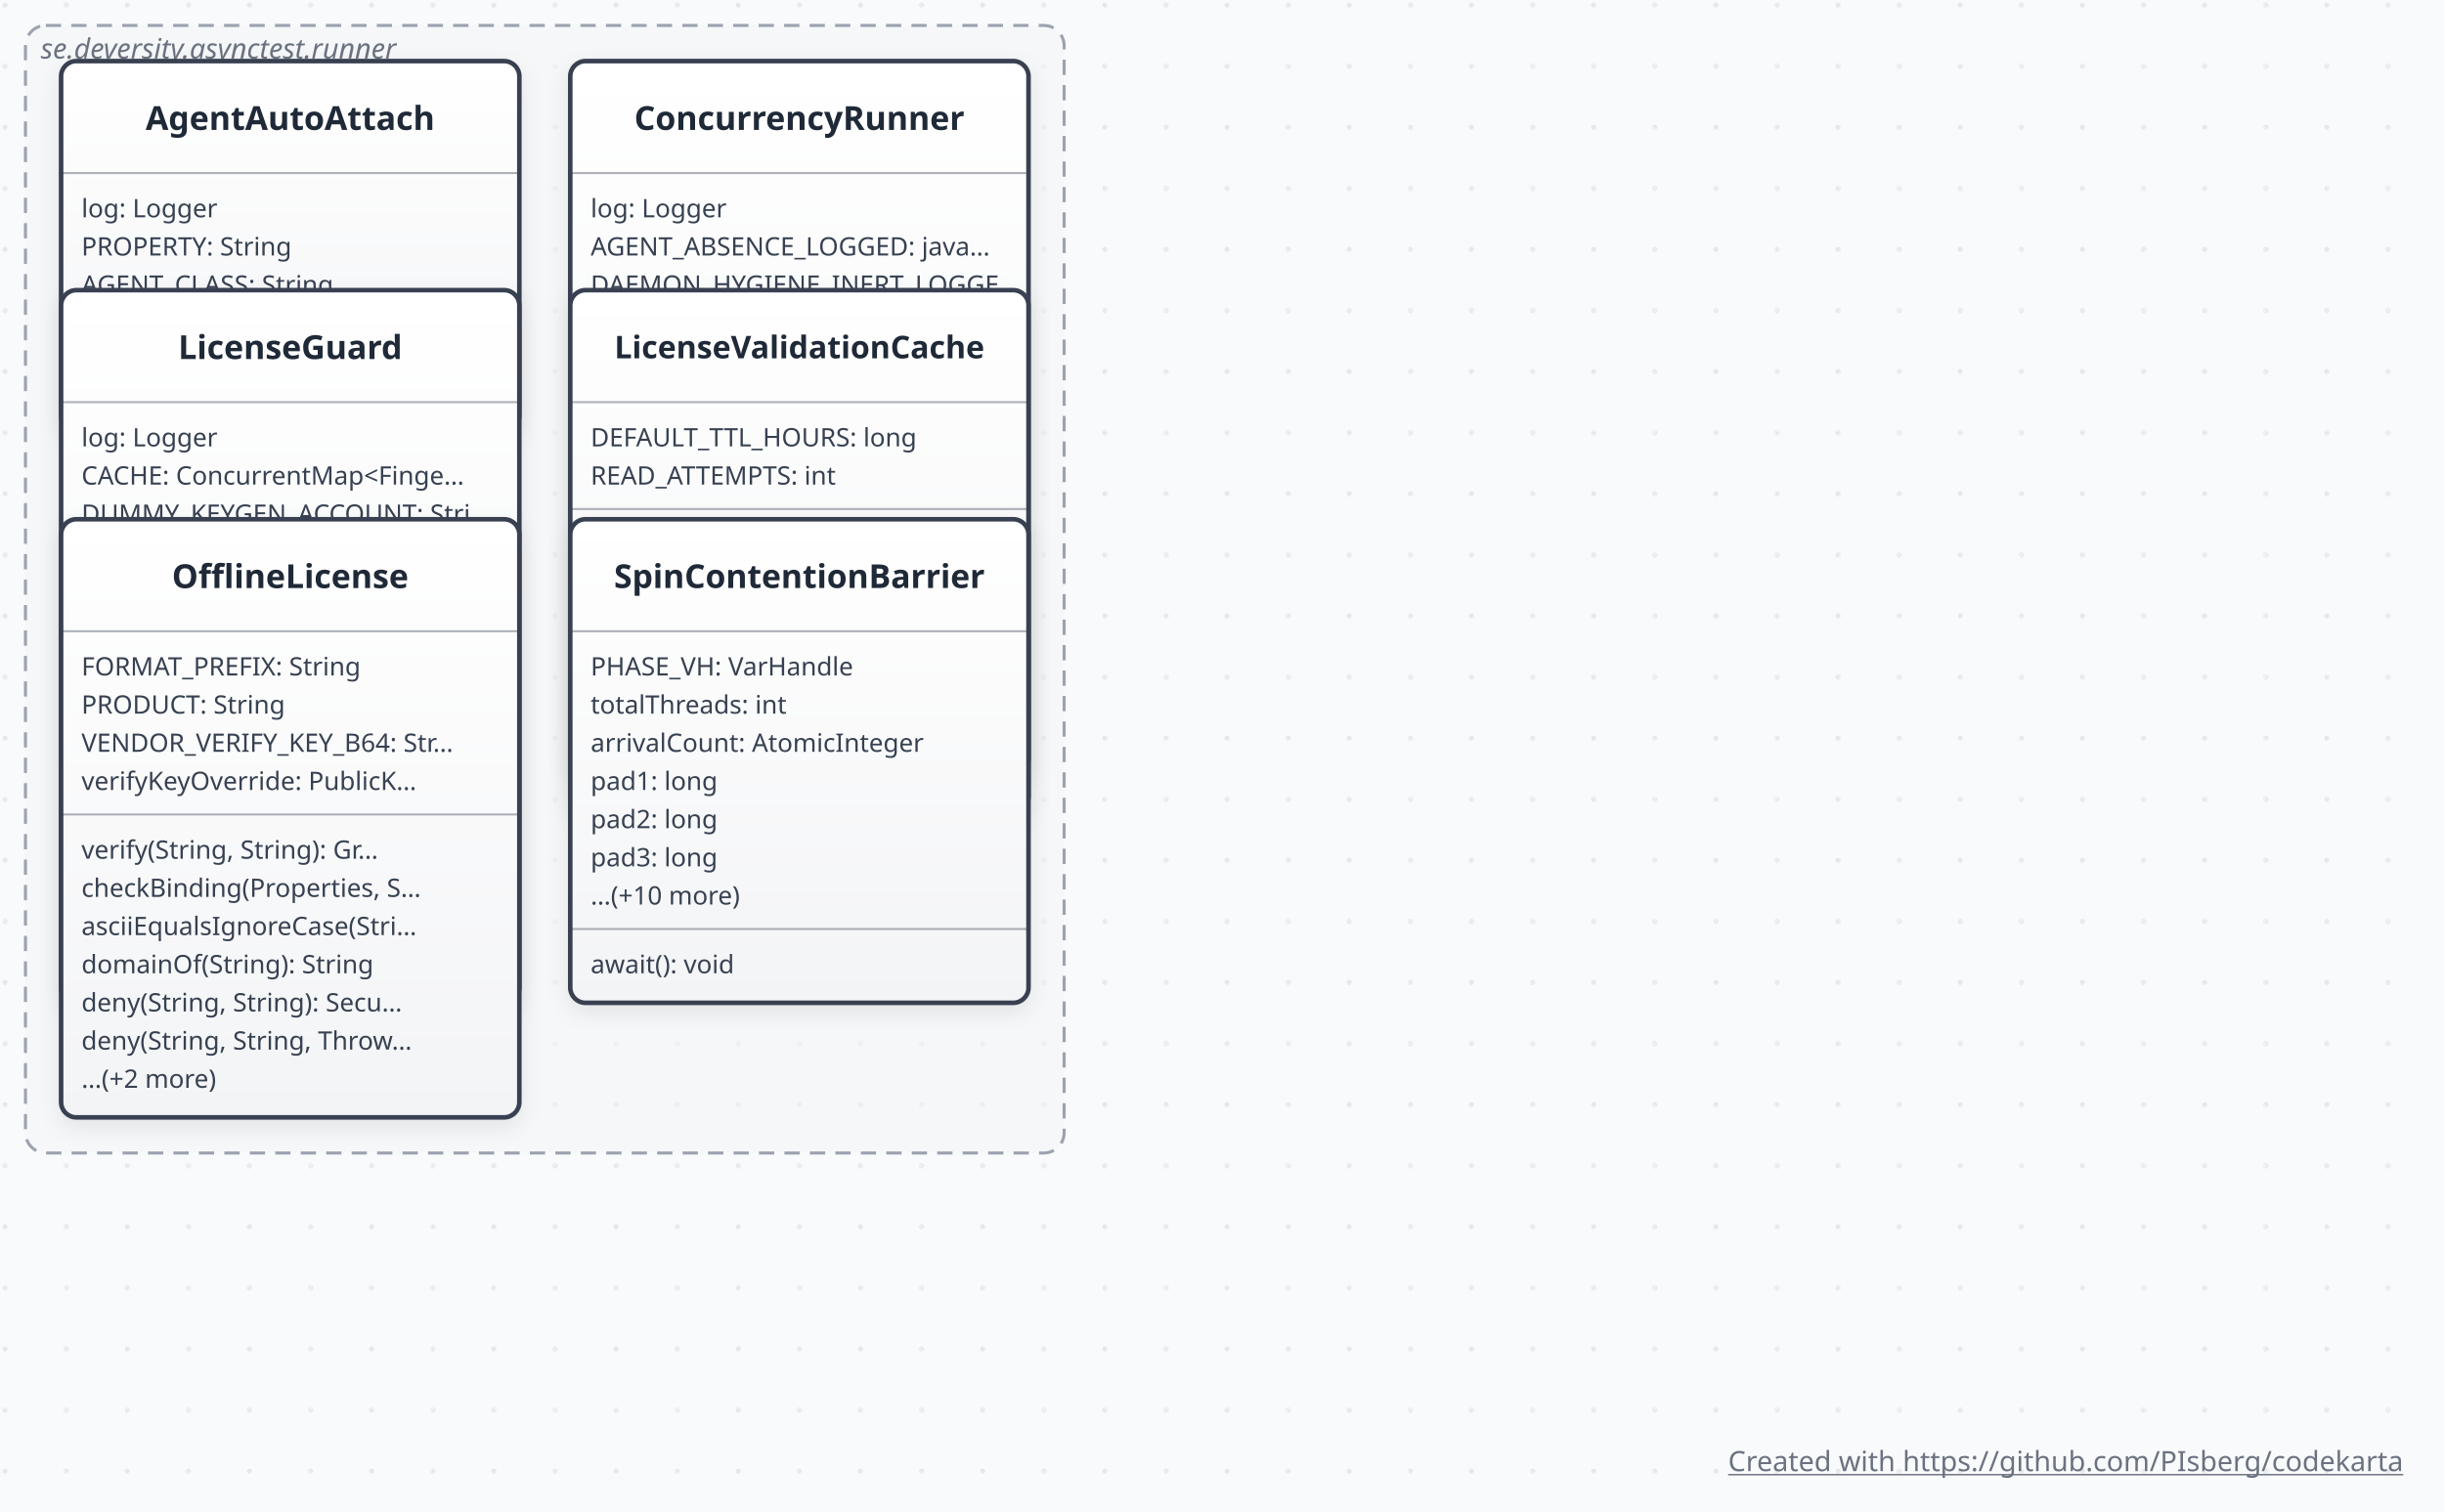
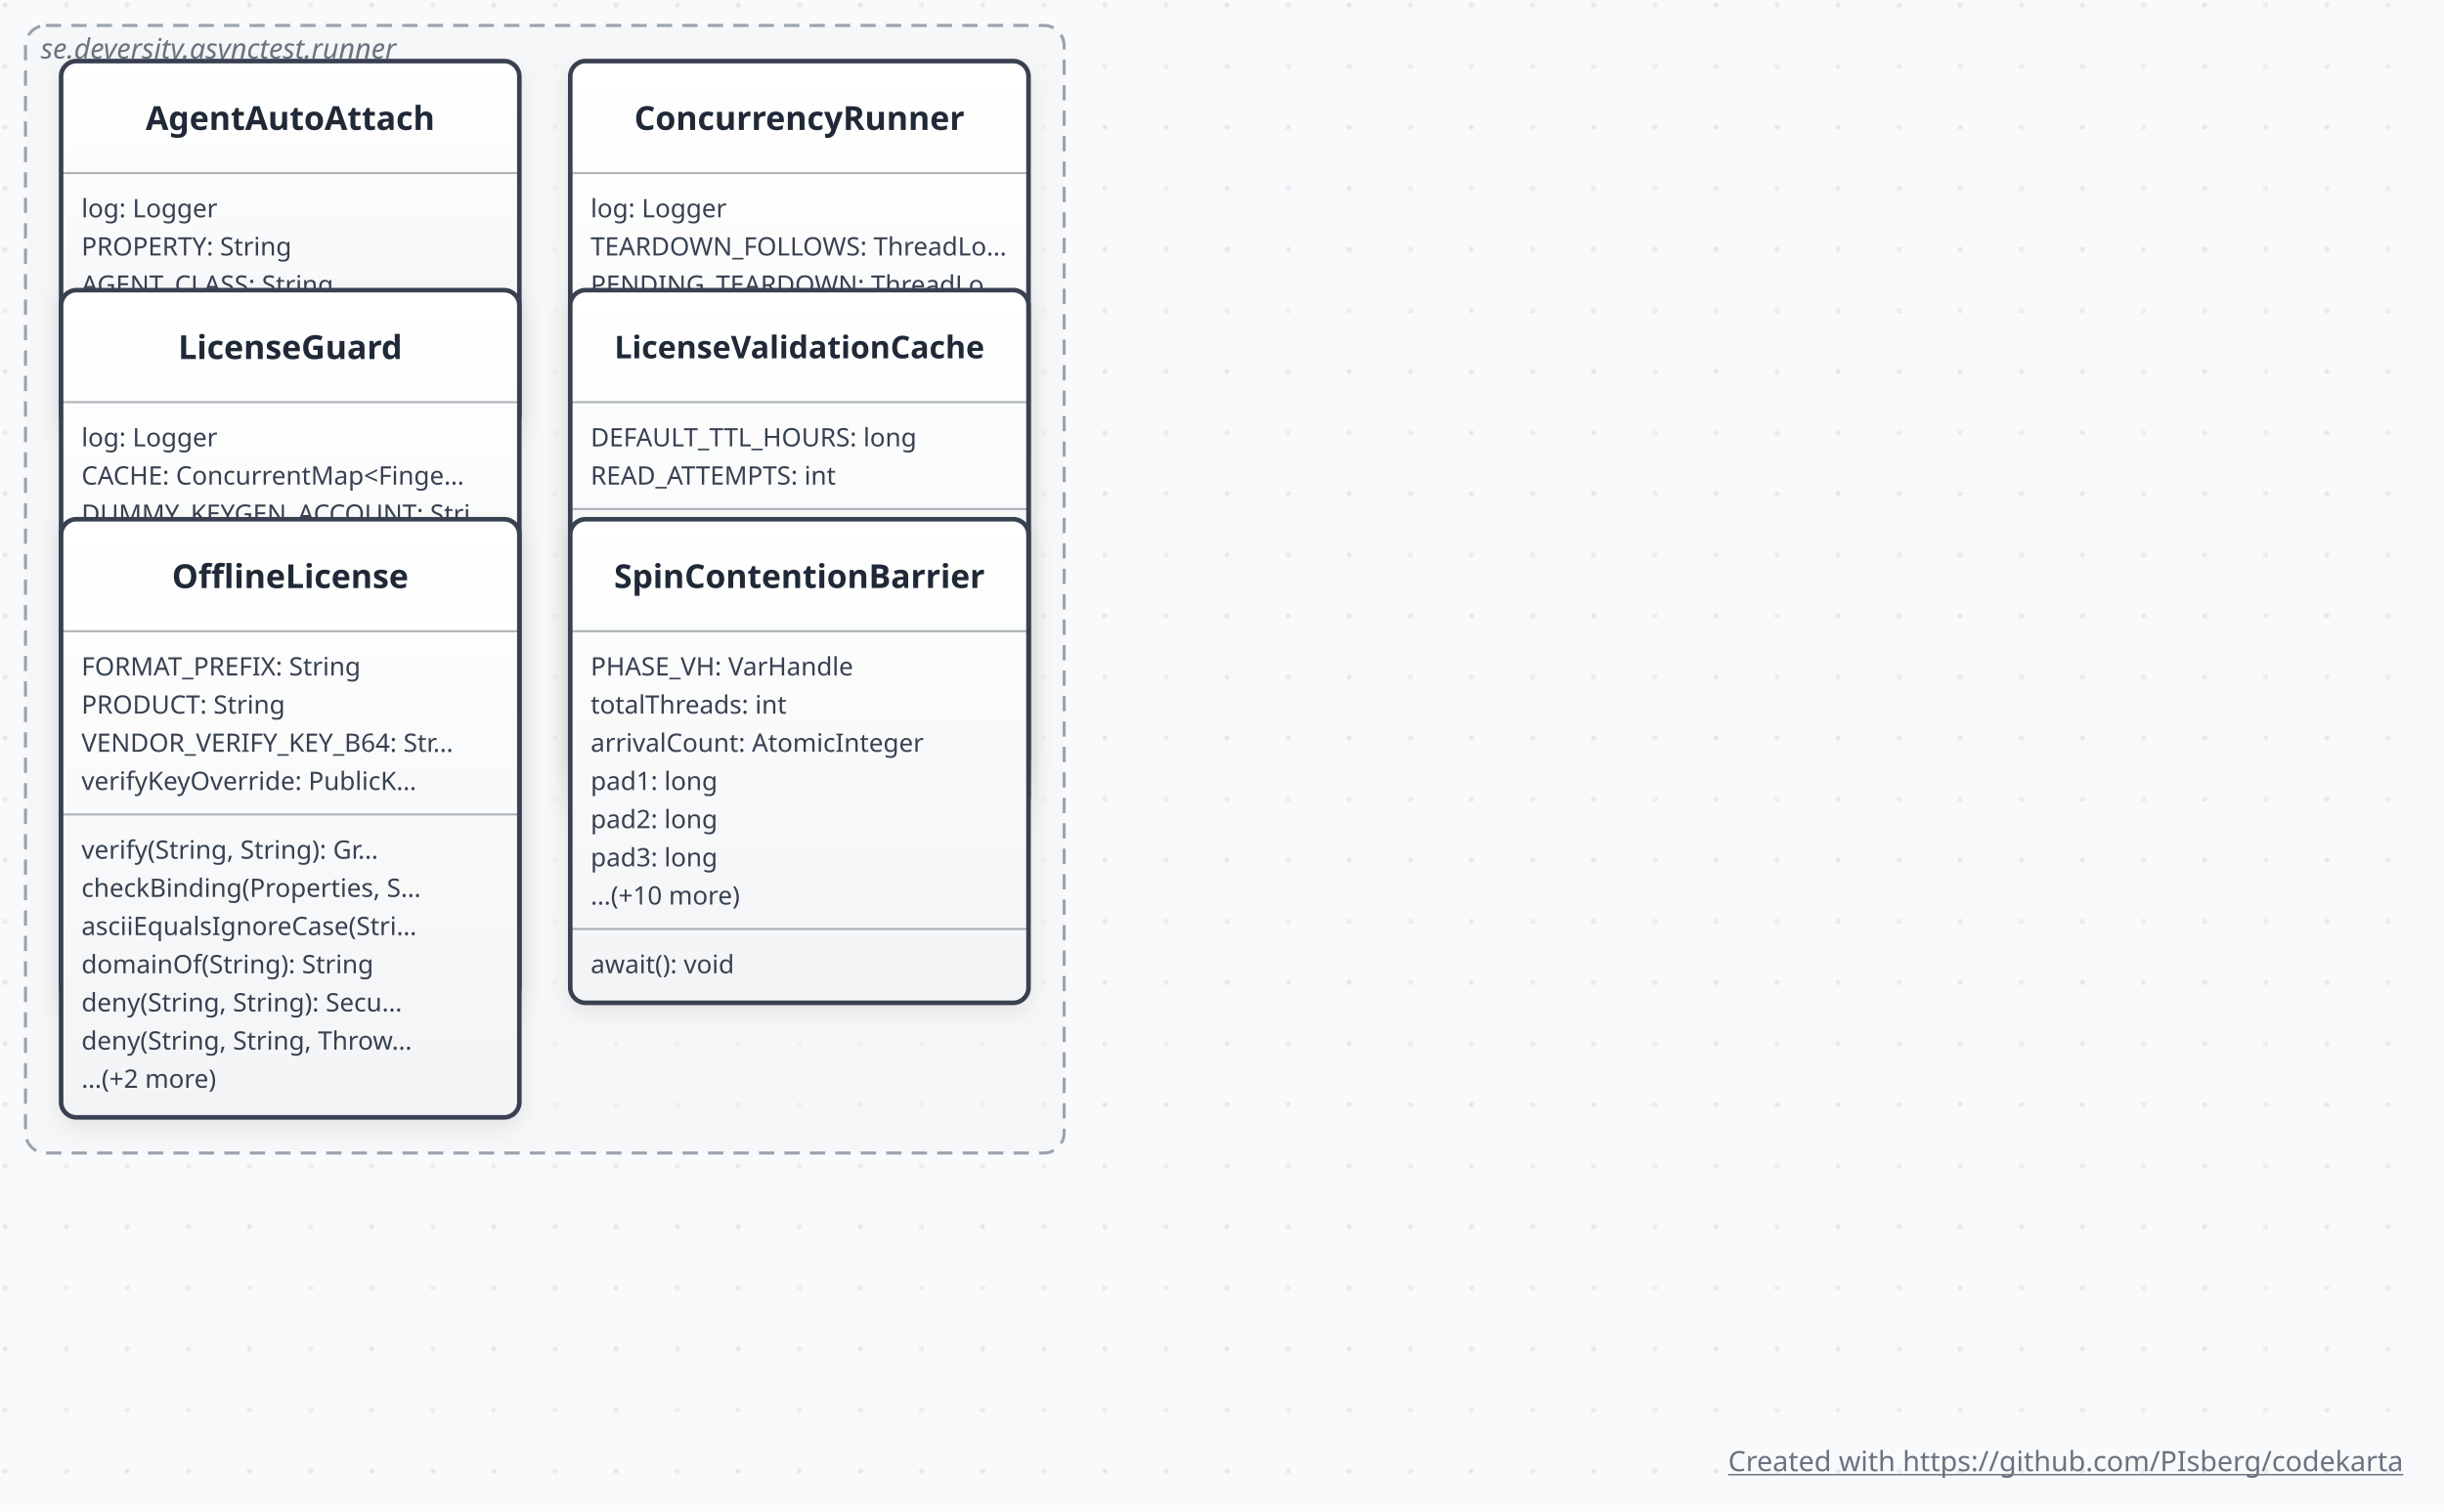
<svg xmlns="http://www.w3.org/2000/svg" width="960" height="594" viewBox="0 0 960 594">
  <defs>
    <style>
svg { font-family: 'Outfit', 'Inter', -apple-system, BlinkMacSystemFont, 'Segoe UI', sans-serif; }
text { font-family: 'Outfit', 'Inter', -apple-system, BlinkMacSystemFont, 'Segoe UI', sans-serif !important; }
.node-rect { transition: filter 0.2s ease, stroke-width 0.2s ease, stroke 0.2s ease; }
.node-rect:hover { stroke-width: 2.2 !important; filter: drop-shadow(0 8px 16px rgba(15, 23, 42, 0.12)) !important; }
.edge-line { stroke-linecap: round; stroke-linejoin: round; transition: stroke-width 0.2s ease; }
.edge-line:hover { stroke-width: 2.5 !important; }
.edge-label { paint-order: stroke; stroke: #f9fafb; stroke-width: 3; font-weight: 500; }
.diagram-attribution { fill: #9ca3af; text-decoration: none; transition: fill 0.2s ease; }
.diagram-attribution:hover { fill: #4b5563; text-decoration: underline; }
.group-rect { transition: stroke-width 0.2s ease; }
.node-label { pointer-events: none; }
</style>
    <filter id="nodeShadow" x="-20%" y="-20%" width="140%" height="140%">
      <feDropShadow dx="0" dy="3" stdDeviation="4" flood-color="#0f172a" flood-opacity="0.08" />
    </filter>
    <linearGradient id="grad-CLASS" x1="0%" y1="0%" x2="0%" y2="100%">
      <stop offset="0%" stop-color="#ffffff" />
      <stop offset="100%" stop-color="#f3f4f6" />
    </linearGradient>
    <linearGradient id="grad-INTERFACE" x1="0%" y1="0%" x2="0%" y2="100%">
      <stop offset="0%" stop-color="#eff6ff" />
      <stop offset="100%" stop-color="#dbeafe" />
    </linearGradient>
    <linearGradient id="grad-MODULE" x1="0%" y1="0%" x2="0%" y2="100%">
      <stop offset="0%" stop-color="#faf5ff" />
      <stop offset="100%" stop-color="#ede9fe" />
    </linearGradient>
    <linearGradient id="grad-METHOD" x1="0%" y1="0%" x2="0%" y2="100%">
      <stop offset="0%" stop-color="#fffbeb" />
      <stop offset="100%" stop-color="#fef3c7" />
    </linearGradient>
    <linearGradient id="grad-PACKAGE" x1="0%" y1="0%" x2="0%" y2="100%">
      <stop offset="0%" stop-color="#ecfdf5" />
      <stop offset="100%" stop-color="#d1fae5" />
    </linearGradient>
    <linearGradient id="grad-EXCEPTION" x1="0%" y1="0%" x2="0%" y2="100%">
      <stop offset="0%" stop-color="#fef2f2" />
      <stop offset="100%" stop-color="#fee2e2" />
    </linearGradient>
    <linearGradient id="grad-STATE" x1="0%" y1="0%" x2="0%" y2="100%">
      <stop offset="0%" stop-color="#f0f9ff" />
      <stop offset="100%" stop-color="#e0f2fe" />
    </linearGradient>
    <pattern id="dotGrid" width="24" height="24" patternUnits="userSpaceOnUse">
      <circle cx="2" cy="2" r="1" fill="#e5e7eb" />
    </pattern>
  </defs>
  <rect width="960" height="594" fill="#f9fafb" />
  <rect width="960" height="594" fill="url(#dotGrid)" />
  <rect class="group-rect" x="10.0" y="10.0" width="408.0" height="443.0" rx="8" fill="#f3f4f6" fill-opacity="0.5" stroke="#9ca3af" stroke-dasharray="6,4" stroke-width="1.2" />
  <text x="16.0" y="23.0" font-family="sans-serif" font-size="11" fill="#6b7280" font-style="italic">se.deversity.asynctest.runner</text>
  <g id="AgentAutoAttach">
    <rect class="node-rect" x="24.0" y="24.0" width="180.0" height="145.0" rx="6.0" fill="url(#grad-CLASS)" stroke="#374151" stroke-width="1.8" filter="url(#nodeShadow)" />
    <text class="node-label" x="114.0" y="46.0" text-anchor="middle" dominant-baseline="central" font-family="sans-serif" font-size="13.0" font-weight="bold" fill="#1f2937">AgentAutoAttach</text>
    <line x1="24.0" y1="68.0" x2="204.0" y2="68.0" stroke="#374151" stroke-width="0.8" opacity="0.4" />
    <text x="32.0" y="81.5" font-family="sans-serif" font-size="10" fill="#374151" dominant-baseline="central">log: Logger</text>
    <text x="32.0" y="96.5" font-family="sans-serif" font-size="10" fill="#374151" dominant-baseline="central">PROPERTY: String</text>
    <text x="32.0" y="111.5" font-family="sans-serif" font-size="10" fill="#374151" dominant-baseline="central">AGENT_CLASS: String</text>
    <text x="32.0" y="126.5" font-family="sans-serif" font-size="10" fill="#374151" dominant-baseline="central">ATTEMPTED: AtomicBoolean</text>
    <line x1="24.0" y1="140.0" x2="204.0" y2="140.0" stroke="#374151" stroke-width="0.8" opacity="0.4" />
    <text x="32.0" y="153.5" font-family="sans-serif" font-size="10" fill="#374151" dominant-baseline="central">attachIfRequested(): void</text>
  </g>
  <g id="ConcurrencyRunner">
    <rect class="node-rect" x="224.0" y="24.0" width="180.0" height="280.0" rx="6.0" fill="url(#grad-CLASS)" stroke="#374151" stroke-width="1.8" filter="url(#nodeShadow)" />
    <text class="node-label" x="314.0" y="46.0" text-anchor="middle" dominant-baseline="central" font-family="sans-serif" font-size="13.0" font-weight="bold" fill="#1f2937">ConcurrencyRunner</text>
    <line x1="224.0" y1="68.0" x2="404.0" y2="68.0" stroke="#374151" stroke-width="0.8" opacity="0.4" />
    <text x="232.0" y="81.5" font-family="sans-serif" font-size="10" fill="#374151" dominant-baseline="central">log: Logger</text>
-     <text x="232.0" y="96.5" font-family="sans-serif" font-size="10" fill="#374151" dominant-baseline="central">AGENT_ABSENCE_LOGGED: java…</text>
-     <text x="232.0" y="111.5" font-family="sans-serif" font-size="10" fill="#374151" dominant-baseline="central">DAEMON_HYGIENE_INERT_LOGGE…</text>
-     <text x="232.0" y="126.5" font-family="sans-serif" font-size="10" fill="#374151" dominant-baseline="central">PARTIAL_SELECTION_LOGGED: …</text>
-     <text x="232.0" y="141.5" font-family="sans-serif" font-size="10" fill="#374151" dominant-baseline="central">DEADLOCK_INERT_LOGGED: jav…</text>
-     <text x="232.0" y="156.5" font-family="sans-serif" font-size="10" fill="#374151" dominant-baseline="central">LIVELOCK_INERT_LOGGED: jav…</text>
-     <text x="232.0" y="171.5" font-family="sans-serif" font-size="10" fill="#374151" dominant-baseline="central">…(+9 more)</text>
+     <text x="232.0" y="96.5" font-family="sans-serif" font-size="10" fill="#374151" dominant-baseline="central">TEARDOWN_FOLLOWS: ThreadLo…</text>
+     <text x="232.0" y="111.5" font-family="sans-serif" font-size="10" fill="#374151" dominant-baseline="central">PENDING_TEARDOWN: ThreadLo…</text>
+     <text x="232.0" y="126.5" font-family="sans-serif" font-size="10" fill="#374151" dominant-baseline="central">AGENT_ABSENCE_LOGGED: java…</text>
+     <text x="232.0" y="141.5" font-family="sans-serif" font-size="10" fill="#374151" dominant-baseline="central">DAEMON_HYGIENE_INERT_LOGGE…</text>
+     <text x="232.0" y="156.5" font-family="sans-serif" font-size="10" fill="#374151" dominant-baseline="central">PARTIAL_SELECTION_LOGGED: …</text>
+     <text x="232.0" y="171.5" font-family="sans-serif" font-size="10" fill="#374151" dominant-baseline="central">…(+11 more)</text>
    <line x1="224.0" y1="185.0" x2="404.0" y2="185.0" stroke="#374151" stroke-width="0.8" opacity="0.4" />
    <text x="232.0" y="198.5" font-family="sans-serif" font-size="10" fill="#374151" dominant-baseline="central">execute(ReflectiveInvocati…</text>
    <text x="232.0" y="213.5" font-family="sans-serif" font-size="10" fill="#374151" dominant-baseline="central">selectionLabel(Set&lt;Detecto…</text>
    <text x="232.0" y="228.5" font-family="sans-serif" font-size="10" fill="#374151" dominant-baseline="central">resolveTimeoutMultiplier()…</text>
    <text x="232.0" y="243.5" font-family="sans-serif" font-size="10" fill="#374151" dominant-baseline="central">analyzeAndGate(AsyncTestCo…</text>
-     <text x="232.0" y="258.5" font-family="sans-serif" font-size="10" fill="#374151" dominant-baseline="central">createBarrier(int, long, b…</text>
-     <text x="232.0" y="273.5" font-family="sans-serif" font-size="10" fill="#374151" dominant-baseline="central">runSingleInvocationRound(R…</text>
-     <text x="232.0" y="288.5" font-family="sans-serif" font-size="10" fill="#374151" dominant-baseline="central">…(+21 more)</text>
+     <text x="232.0" y="258.5" font-family="sans-serif" font-size="10" fill="#374151" dominant-baseline="central">reportAndGate(AsyncTestCon…</text>
+     <text x="232.0" y="273.5" font-family="sans-serif" font-size="10" fill="#374151" dominant-baseline="central">executeBeforeTeardown(Refl…</text>
+     <text x="232.0" y="288.5" font-family="sans-serif" font-size="10" fill="#374151" dominant-baseline="central">…(+24 more)</text>
  </g>
  <g id="LicenseGuard">
    <rect class="node-rect" x="24.0" y="114.0" width="180.0" height="280.0" rx="6.0" fill="url(#grad-CLASS)" stroke="#374151" stroke-width="1.8" filter="url(#nodeShadow)" />
    <text class="node-label" x="114.0" y="136.0" text-anchor="middle" dominant-baseline="central" font-family="sans-serif" font-size="13.0" font-weight="bold" fill="#1f2937">LicenseGuard</text>
    <line x1="24.0" y1="158.0" x2="204.0" y2="158.0" stroke="#374151" stroke-width="0.8" opacity="0.4" />
    <text x="32.0" y="171.5" font-family="sans-serif" font-size="10" fill="#374151" dominant-baseline="central">log: Logger</text>
    <text x="32.0" y="186.5" font-family="sans-serif" font-size="10" fill="#374151" dominant-baseline="central">CACHE: ConcurrentMap&lt;Finge…</text>
    <text x="32.0" y="201.5" font-family="sans-serif" font-size="10" fill="#374151" dominant-baseline="central">DUMMY_KEYGEN_ACCOUNT: Stri…</text>
    <text x="32.0" y="216.5" font-family="sans-serif" font-size="10" fill="#374151" dominant-baseline="central">DUMMY_KEYGEN_PRODUCT: Stri…</text>
    <text x="32.0" y="231.5" font-family="sans-serif" font-size="10" fill="#374151" dominant-baseline="central">announcedCiMock: boolean</text>
    <text x="32.0" y="246.5" font-family="sans-serif" font-size="10" fill="#374151" dominant-baseline="central">announcedGranted: boolean</text>
    <text x="32.0" y="261.5" font-family="sans-serif" font-size="10" fill="#374151" dominant-baseline="central">…(+3 more)</text>
    <line x1="24.0" y1="275.0" x2="204.0" y2="275.0" stroke="#374151" stroke-width="0.8" opacity="0.4" />
    <text x="32.0" y="288.5" font-family="sans-serif" font-size="10" fill="#374151" dominant-baseline="central">check(AsyncTestConfig): vo…</text>
    <text x="32.0" y="303.5" font-family="sans-serif" font-size="10" fill="#374151" dominant-baseline="central">performCheck(Fingerprint):…</text>
    <text x="32.0" y="318.5" font-family="sans-serif" font-size="10" fill="#374151" dominant-baseline="central">announceNoncommercial(): v…</text>
    <text x="32.0" y="333.5" font-family="sans-serif" font-size="10" fill="#374151" dominant-baseline="central">assertsCommercialLicence(b…</text>
    <text x="32.0" y="348.5" font-family="sans-serif" font-size="10" fill="#374151" dominant-baseline="central">requireProviderCoordinates…</text>
    <text x="32.0" y="363.5" font-family="sans-serif" font-size="10" fill="#374151" dominant-baseline="central">validatorUnreachable(Finge…</text>
    <text x="32.0" y="378.5" font-family="sans-serif" font-size="10" fill="#374151" dominant-baseline="central">…(+4 more)</text>
  </g>
  <g id="LicenseValidationCache">
    <rect class="node-rect" x="224.0" y="114.0" width="180.0" height="205.0" rx="6.0" fill="url(#grad-CLASS)" stroke="#374151" stroke-width="1.8" filter="url(#nodeShadow)" />
    <text class="node-label" x="314.0" y="136.0" text-anchor="middle" dominant-baseline="central" font-family="sans-serif" font-size="12.3" font-weight="bold" fill="#1f2937">LicenseValidationCache</text>
    <line x1="224.0" y1="158.0" x2="404.0" y2="158.0" stroke="#374151" stroke-width="0.8" opacity="0.4" />
    <text x="232.0" y="171.5" font-family="sans-serif" font-size="10" fill="#374151" dominant-baseline="central">DEFAULT_TTL_HOURS: long</text>
    <text x="232.0" y="186.5" font-family="sans-serif" font-size="10" fill="#374151" dominant-baseline="central">READ_ATTEMPTS: int</text>
    <line x1="224.0" y1="200.0" x2="404.0" y2="200.0" stroke="#374151" stroke-width="0.8" opacity="0.4" />
    <text x="232.0" y="213.5" font-family="sans-serif" font-size="10" fill="#374151" dominant-baseline="central">hash(String): String</text>
    <text x="232.0" y="228.5" font-family="sans-serif" font-size="10" fill="#374151" dominant-baseline="central">isFresh(String): boolean</text>
    <text x="232.0" y="243.5" font-family="sans-serif" font-size="10" fill="#374151" dominant-baseline="central">readRetrying(Path): String</text>
    <text x="232.0" y="258.5" font-family="sans-serif" font-size="10" fill="#374151" dominant-baseline="central">hasRecord(String): boolean</text>
    <text x="232.0" y="273.5" font-family="sans-serif" font-size="10" fill="#374151" dominant-baseline="central">record(String): void</text>
    <text x="232.0" y="288.5" font-family="sans-serif" font-size="10" fill="#374151" dominant-baseline="central">fileFor(String): Path</text>
    <text x="232.0" y="303.5" font-family="sans-serif" font-size="10" fill="#374151" dominant-baseline="central">…(+1 more)</text>
  </g>
  <g id="OfflineLicense">
    <rect class="node-rect" x="24.0" y="204.0" width="180.0" height="235.0" rx="6.0" fill="url(#grad-CLASS)" stroke="#374151" stroke-width="1.8" filter="url(#nodeShadow)" />
    <text class="node-label" x="114.0" y="226.0" text-anchor="middle" dominant-baseline="central" font-family="sans-serif" font-size="13.0" font-weight="bold" fill="#1f2937">OfflineLicense</text>
    <line x1="24.0" y1="248.0" x2="204.0" y2="248.0" stroke="#374151" stroke-width="0.8" opacity="0.4" />
    <text x="32.0" y="261.5" font-family="sans-serif" font-size="10" fill="#374151" dominant-baseline="central">FORMAT_PREFIX: String</text>
    <text x="32.0" y="276.5" font-family="sans-serif" font-size="10" fill="#374151" dominant-baseline="central">PRODUCT: String</text>
    <text x="32.0" y="291.5" font-family="sans-serif" font-size="10" fill="#374151" dominant-baseline="central">VENDOR_VERIFY_KEY_B64: Str…</text>
    <text x="32.0" y="306.5" font-family="sans-serif" font-size="10" fill="#374151" dominant-baseline="central">verifyKeyOverride: PublicK…</text>
    <line x1="24.0" y1="320.0" x2="204.0" y2="320.0" stroke="#374151" stroke-width="0.8" opacity="0.4" />
    <text x="32.0" y="333.5" font-family="sans-serif" font-size="10" fill="#374151" dominant-baseline="central">verify(String, String): Gr…</text>
    <text x="32.0" y="348.5" font-family="sans-serif" font-size="10" fill="#374151" dominant-baseline="central">checkBinding(Properties, S…</text>
    <text x="32.0" y="363.5" font-family="sans-serif" font-size="10" fill="#374151" dominant-baseline="central">asciiEqualsIgnoreCase(Stri…</text>
    <text x="32.0" y="378.5" font-family="sans-serif" font-size="10" fill="#374151" dominant-baseline="central">domainOf(String): String</text>
    <text x="32.0" y="393.5" font-family="sans-serif" font-size="10" fill="#374151" dominant-baseline="central">deny(String, String): Secu…</text>
    <text x="32.0" y="408.5" font-family="sans-serif" font-size="10" fill="#374151" dominant-baseline="central">deny(String, String, Throw…</text>
    <text x="32.0" y="423.5" font-family="sans-serif" font-size="10" fill="#374151" dominant-baseline="central">…(+2 more)</text>
  </g>
  <g id="SpinContentionBarrier">
    <rect class="node-rect" x="224.0" y="204.0" width="180.0" height="190.0" rx="6.0" fill="url(#grad-CLASS)" stroke="#374151" stroke-width="1.8" filter="url(#nodeShadow)" />
    <text class="node-label" x="314.0" y="226.0" text-anchor="middle" dominant-baseline="central" font-family="sans-serif" font-size="12.9" font-weight="bold" fill="#1f2937">SpinContentionBarrier</text>
    <line x1="224.0" y1="248.0" x2="404.0" y2="248.0" stroke="#374151" stroke-width="0.8" opacity="0.4" />
    <text x="232.0" y="261.5" font-family="sans-serif" font-size="10" fill="#374151" dominant-baseline="central">PHASE_VH: VarHandle</text>
    <text x="232.0" y="276.5" font-family="sans-serif" font-size="10" fill="#374151" dominant-baseline="central">totalThreads: int</text>
    <text x="232.0" y="291.5" font-family="sans-serif" font-size="10" fill="#374151" dominant-baseline="central">arrivalCount: AtomicInteger</text>
    <text x="232.0" y="306.5" font-family="sans-serif" font-size="10" fill="#374151" dominant-baseline="central">pad1: long</text>
    <text x="232.0" y="321.5" font-family="sans-serif" font-size="10" fill="#374151" dominant-baseline="central">pad2: long</text>
    <text x="232.0" y="336.5" font-family="sans-serif" font-size="10" fill="#374151" dominant-baseline="central">pad3: long</text>
    <text x="232.0" y="351.5" font-family="sans-serif" font-size="10" fill="#374151" dominant-baseline="central">…(+10 more)</text>
    <line x1="224.0" y1="365.0" x2="404.0" y2="365.0" stroke="#374151" stroke-width="0.8" opacity="0.4" />
    <text x="232.0" y="378.5" font-family="sans-serif" font-size="10" fill="#374151" dominant-baseline="central">await(): void</text>
  </g>
  <a class="diagram-attribution" href="https://github.com/PIsberg/codekarta" target="_blank" rel="noopener noreferrer">
    <text x="944.0" y="578.0" text-anchor="end" font-family="sans-serif" font-size="11" fill="#6b7280" text-decoration="underline">Created with https://github.com/PIsberg/codekarta</text>
  </a>
</svg>
